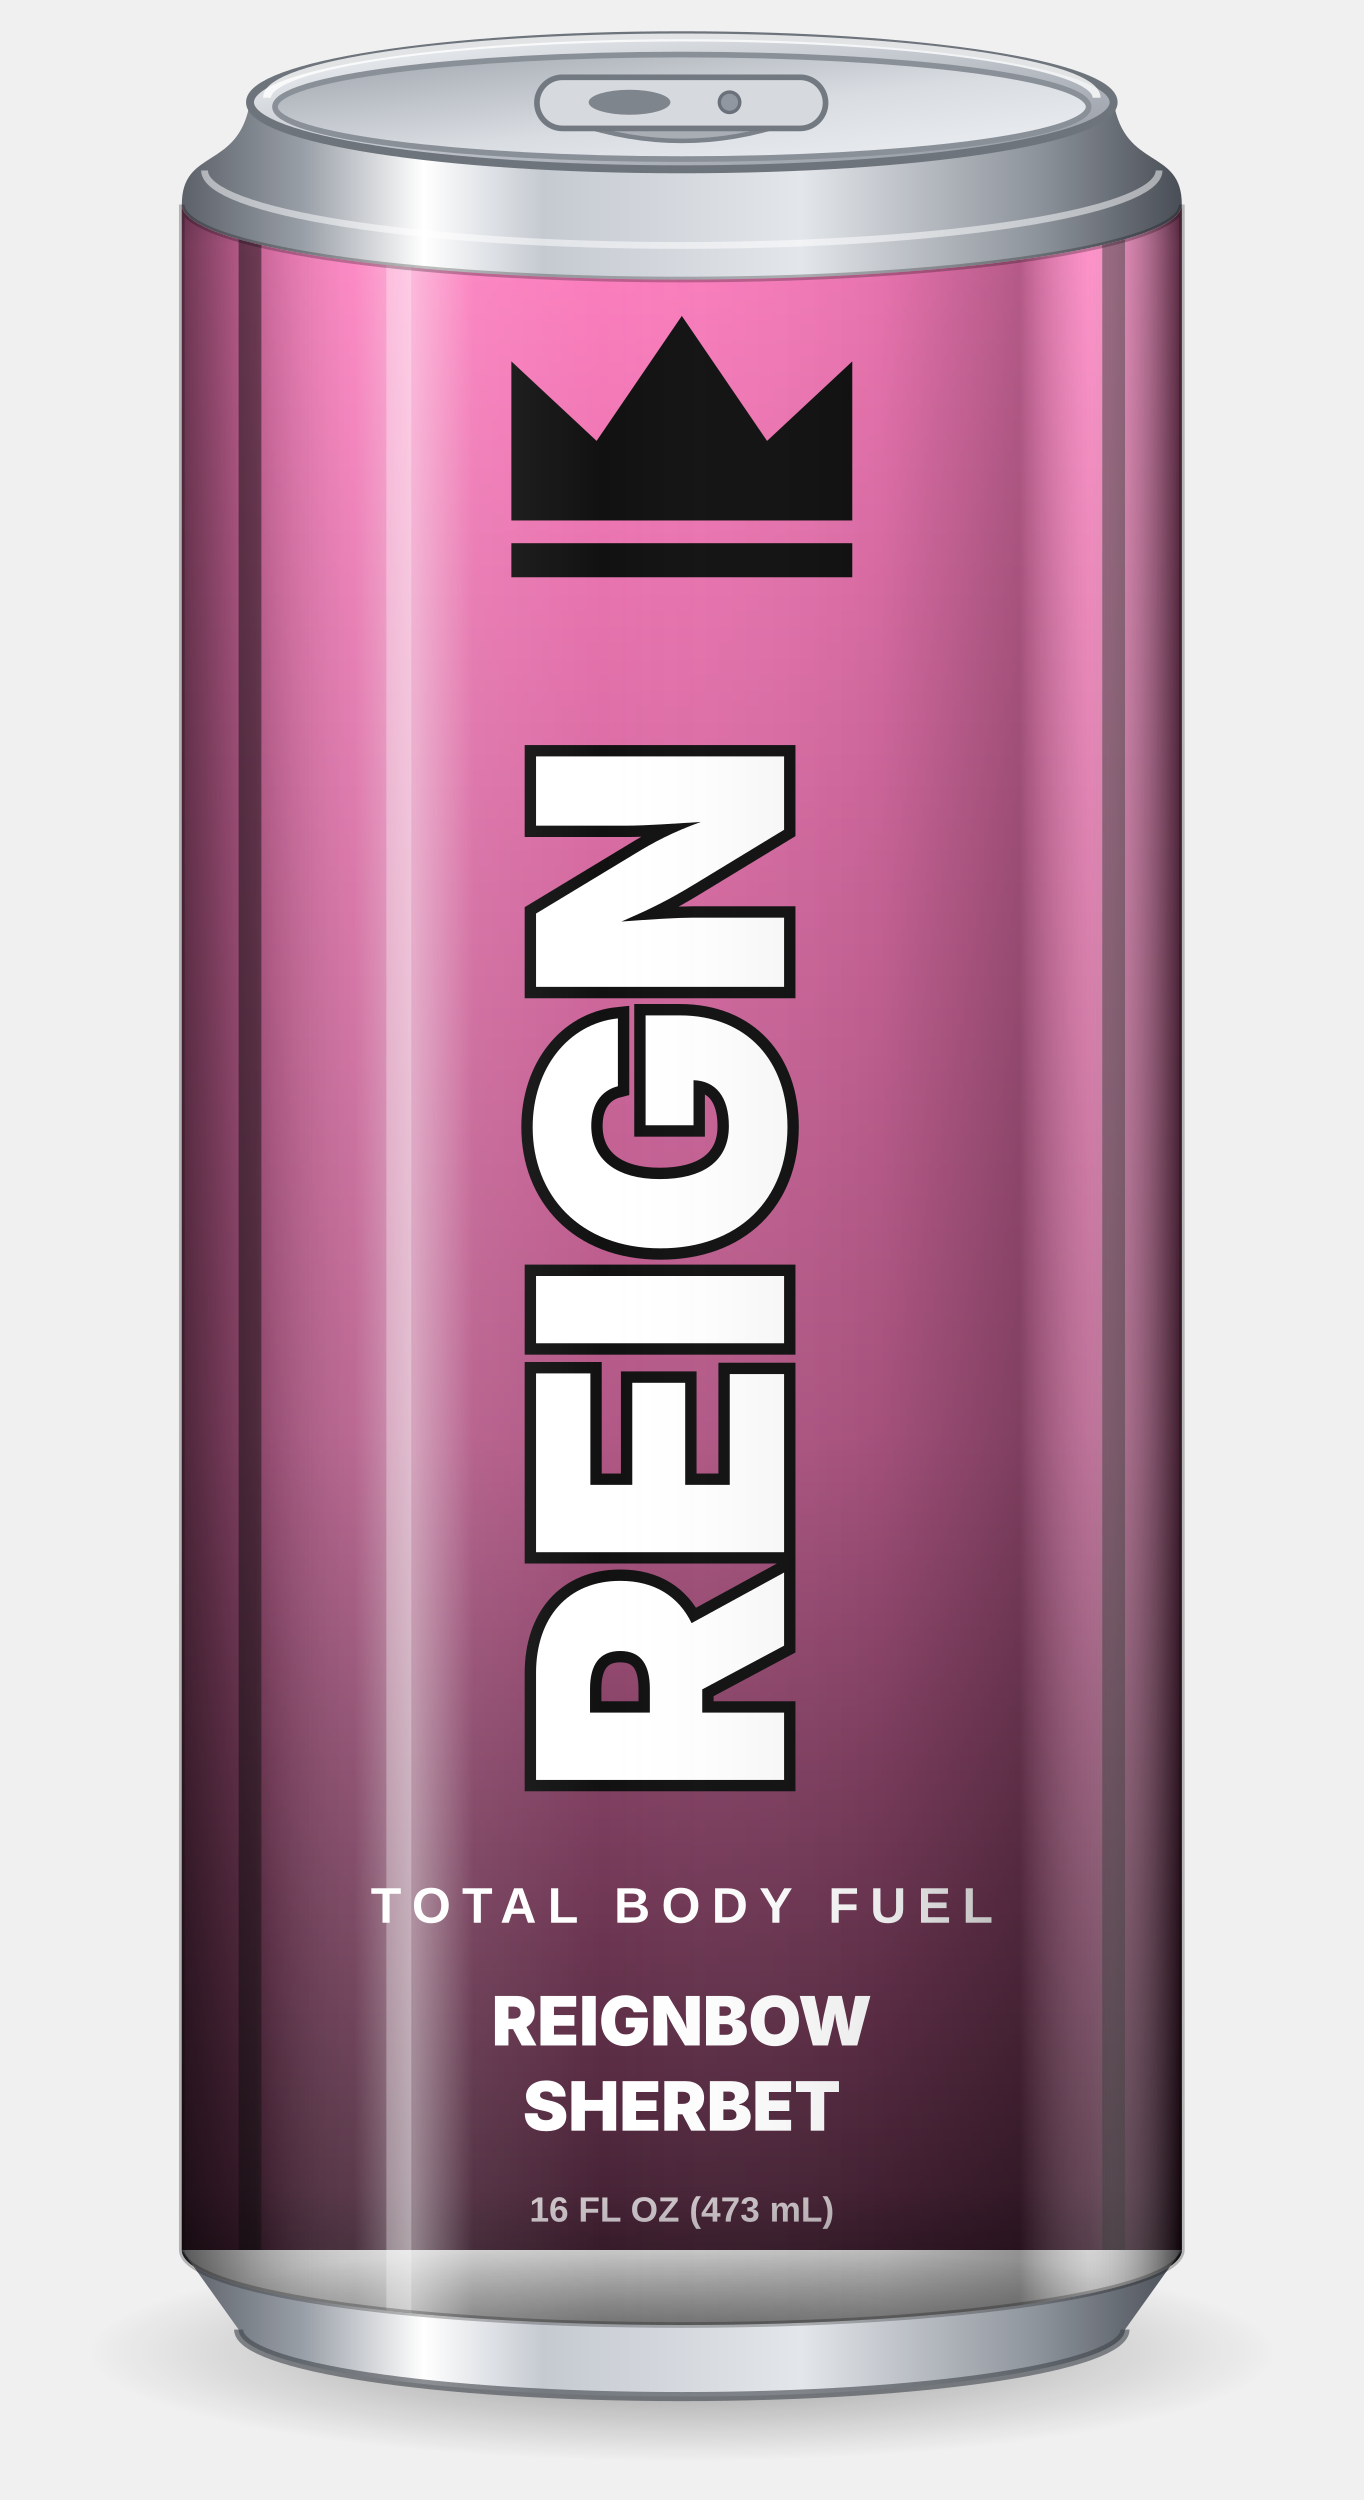
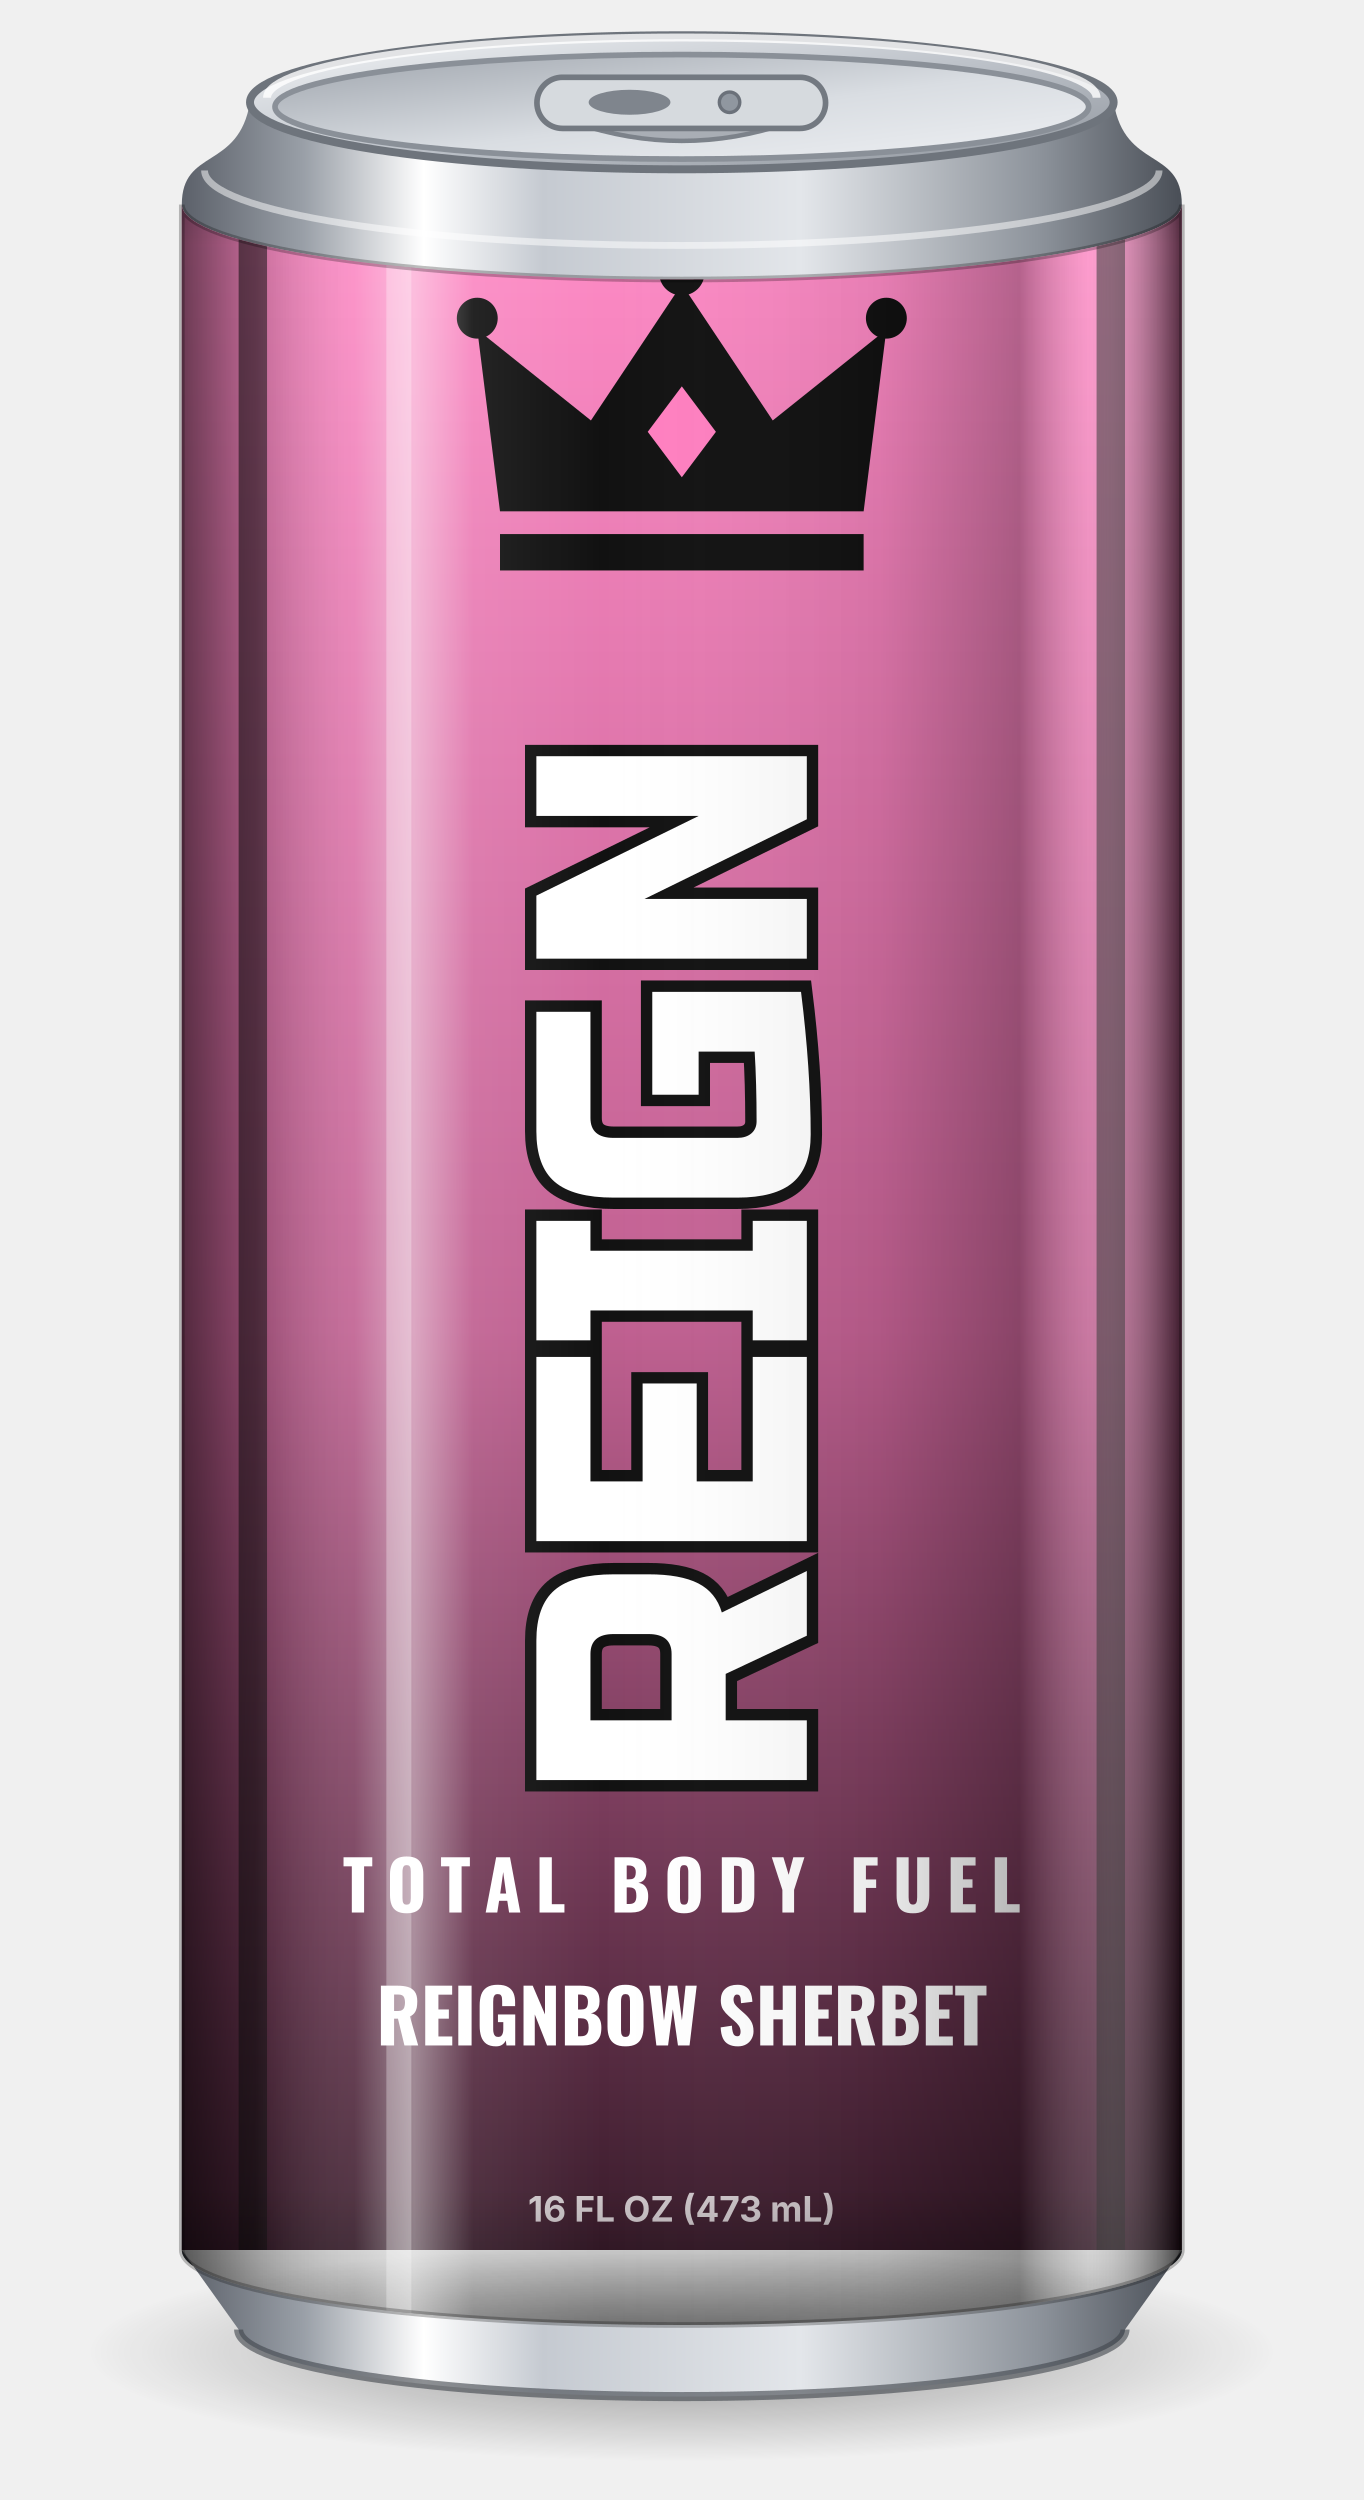
<svg xmlns="http://www.w3.org/2000/svg" viewBox="0 0 120 220" width="120" height="220" role="img" aria-label="Reign Reignbow Sherbet can, Second Wind art">
  <defs>
    <linearGradient id="shade-reign-reignbow-sherbet" x1="0" x2="1">
      <stop offset="0" stop-color="#000" stop-opacity="0.55" />
      <stop offset="0.07" stop-color="#000" stop-opacity="0.22" />
      <stop offset="0.17" stop-color="#fff" stop-opacity="0.10" />
      <stop offset="0.23" stop-color="#fff" stop-opacity="0.45" />
      <stop offset="0.29" stop-color="#fff" stop-opacity="0.08" />
      <stop offset="0.42" stop-color="#fff" stop-opacity="0" />
      <stop offset="0.70" stop-color="#000" stop-opacity="0.08" />
      <stop offset="0.84" stop-color="#000" stop-opacity="0.28" />
      <stop offset="0.91" stop-color="#fff" stop-opacity="0.16" />
      <stop offset="1" stop-color="#000" stop-opacity="0.62" />
    </linearGradient>
    <linearGradient id="vshade-reign-reignbow-sherbet" x1="0" y1="0" x2="0" y2="1">
      <stop offset="0" stop-color="#000" stop-opacity="0.28" />
      <stop offset="0.05" stop-color="#000" stop-opacity="0" />
      <stop offset="0.94" stop-color="#000" stop-opacity="0" />
      <stop offset="1" stop-color="#000" stop-opacity="0.32" />
    </linearGradient>
    <linearGradient id="metal-reign-reignbow-sherbet" x1="0" x2="1">
      <stop offset="0" stop-color="#5d626b" />
      <stop offset="0.12" stop-color="#9aa0a8" />
      <stop offset="0.24" stop-color="#ffffff" />
      <stop offset="0.36" stop-color="#c5cad1" />
      <stop offset="0.62" stop-color="#e3e6ea" />
      <stop offset="0.86" stop-color="#8d939b" />
      <stop offset="1" stop-color="#4b5058" />
    </linearGradient>
    <linearGradient id="lid-reign-reignbow-sherbet" x1="0" y1="0" x2="1" y2="1">
      <stop offset="0" stop-color="#f4f6f8" />
      <stop offset="0.5" stop-color="#bfc4cb" />
      <stop offset="1" stop-color="#8e949c" />
    </linearGradient>
    <linearGradient id="well-reign-reignbow-sherbet" x1="0" y1="0" x2="1" y2="1">
      <stop offset="0" stop-color="#9ea4ac" />
      <stop offset="0.55" stop-color="#d9dde2" />
      <stop offset="1" stop-color="#eef0f3" />
    </linearGradient>
    <radialGradient id="floor-reign-reignbow-sherbet">
      <stop offset="0" stop-color="#000" stop-opacity="0.4" />
      <stop offset="1" stop-color="#000" stop-opacity="0" />
    </radialGradient>
    <clipPath id="body-reign-reignbow-sherbet">
      <path d="M16 18 A44.0 6.6 0 0 0 104 18 L104 198 A44.0 6.6 0 0 1 16 198 Z" />
    </clipPath>
  </defs>
  <ellipse cx="60.0" cy="207" rx="52.0" ry="9.6" fill="url(#floor-reign-reignbow-sherbet)" />
  <path d="M16 198 A44.0 6.6 0 0 0 104 198 L99 205 A39.0 5.9 0 0 1 21 205 Z" fill="url(#metal-reign-reignbow-sherbet)" />
  <path d="M21 205 A39.0 5.9 0 0 0 99 205" stroke="#3f444b" stroke-width="0.8" fill="none" opacity="0.6" />
  <path d="M16 18 C16 13,21 15,22 9 L98 9 C99 15,104 13,104 18 A44.0 6.6 0 0 1 16 18 Z" fill="url(#metal-reign-reignbow-sherbet)" />
  <path d="M18 15 A42.0 6.6 0 0 0 102 15" stroke="#fff" stroke-width="0.6" fill="none" opacity="0.5" />
  <g clip-path="url(#body-reign-reignbow-sherbet)">
    <linearGradient id="re-reignbow-sherbet" x1="0" y1="0" x2="0" y2="1">
-       <stop offset="0" stop-color="#ff7fc0" />
-       <stop offset="0.6" stop-color="#b25886" />
-       <stop offset="1" stop-color="#3f1f30" />
+       <stop offset="0" stop-color="#ff8bc6" />
+       <stop offset="0.55" stop-color="#bf5f90" />
+       <stop offset="1" stop-color="#381b2a" />
    </linearGradient>
    <rect x="16" y="18" width="88" height="180" fill="url(#re-reignbow-sherbet)" />
-     <rect x="21" y="18" width="2" height="180" fill="#111" opacity="0.5" />
-     <rect x="97" y="18" width="2" height="180" fill="#111" opacity="0.5" />
-     <path d="M45.0 45.8 L45.0 31.8 L52.5 38.8 L60.0 27.8 L67.5 38.8 L75.0 31.8 L75.0 45.8 Z" fill="#111" />
-     <rect x="45.0" y="47.8" width="30" height="3" fill="#111" />
-     <g transform="translate(69.0 111.6) rotate(-90)">
-       <text x="0.0" y="0.0" font-family="'Arial Black','Inter Black','Helvetica Neue',Arial,sans-serif" font-size="30" font-weight="900" text-anchor="middle" fill="#fff" textLength="90.0" lengthAdjust="spacingAndGlyphs" stroke="#111" stroke-width="2" paint-order="stroke">REIGN</text>
+     <rect x="21" y="18" width="2.5" height="180" fill="#111" opacity="0.55" />
+     <rect x="96.5" y="18" width="2.5" height="180" fill="#111" opacity="0.55" />
+     <path d="M44.0 45.0 L42.0 29.0 L52.0 37.0 L60.0 25.0 L68.0 37.0 L78.0 29.0 L76.0 45.0 Z" fill="#111" />
+     <circle cx="60.0" cy="24.0" r="2" fill="#111" />
+     <circle cx="42.0" cy="28.0" r="1.8" fill="#111" />
+     <circle cx="78.0" cy="28.0" r="1.8" fill="#111" />
+     <rect x="44.0" y="47.0" width="32" height="3.2" fill="#111" />
+     <path d="M60.0 34.0 l3 4 -3 4 -3 -4 z" fill="#ff7fc0" />
+     <g transform="translate(71.0 111.6) rotate(-90)">
+       <path transform="translate(-46.80 0.00) scale(0.859 1)" d="M2.04 -23.8H16.32Q19.89 -23.8 21.51 -22.19Q23.12 -20.57 23.12 -17V-13.94Q23.12 -11.12 22.19 -9.55Q21.25 -7.99 19.21 -7.48L23.46 0H16.83L12.92 -7.14H8.16V0H2.04ZM17 -17Q17 -19.04 14.96 -19.04H8.16V-11.9H14.96Q17 -11.9 17 -13.94ZM45.39 0H26.52V-23.8H45.39V-19.04H32.64V-14.45H42.67V-9.69H32.64V-4.76H45.39ZM59.33 0H47.09V-4.76H50.15V-19.04H47.09V-23.8H59.33V-19.04H56.27V-4.76H59.33ZM82.79 -0.51Q74.83 0.34 68.17 0.34Q64.84 0.34 63.27 -1.22Q61.71 -2.79 61.71 -6.12V-17Q61.71 -20.57 63.33 -22.19Q64.94 -23.8 68.51 -23.8H80.75V-19.04H69.87Q67.83 -19.04 67.83 -17V-6.12Q67.83 -5.34 68.29 -4.88Q68.75 -4.42 69.53 -4.42Q73.44 -4.42 76.67 -4.59V-9.52H72.25V-13.6H82.79ZM106.93 0H100.47L92.31 -14.28V0H86.19V-23.8H92.65L100.81 -9.52V-23.8H106.93Z" fill="#fff" stroke="#111" vector-effect="non-scaling-stroke" stroke-width="2" paint-order="stroke" />
    </g>
-     <text x="60.0" y="169.2" font-family="'Helvetica Neue',Arial,Inter,sans-serif" font-size="4.4" font-weight="800" text-anchor="middle" fill="#fff" letter-spacing="1">TOTAL BODY FUEL</text>
-     <text x="60.0" y="180.0" font-family="'Arial Black','Inter Black','Helvetica Neue',Arial,sans-serif" font-size="6" font-weight="900" text-anchor="middle" fill="#fff">REIGNBOW</text>
-     <text x="60.0" y="187.5" font-family="'Arial Black','Inter Black','Helvetica Neue',Arial,sans-serif" font-size="6" font-weight="900" text-anchor="middle" fill="#fff">SHERBET</text>
-     <text x="60.0" y="195.5" font-family="'Helvetica Neue',Arial,Inter,sans-serif" font-size="3.1" font-weight="700" text-anchor="middle" fill="#ffffff" opacity="0.75">16 FL OZ (473 mL)</text>
+     <path transform="translate(30.16 168.30) scale(1 1)" d="M0.8 0V-4.06H0.07V-4.86H2.6V-4.06H1.88V0ZM5.62 0.07Q5.08 0.07 4.76 -0.12Q4.44 -0.31 4.3 -0.67Q4.16 -1.03 4.16 -1.53V-3.34Q4.16 -3.84 4.3 -4.19Q4.44 -4.55 4.76 -4.74Q5.08 -4.93 5.62 -4.93Q6.17 -4.93 6.5 -4.74Q6.82 -4.55 6.95 -4.19Q7.09 -3.84 7.09 -3.34V-1.53Q7.09 -1.03 6.95 -0.67Q6.82 -0.31 6.5 -0.12Q6.17 0.07 5.62 0.07ZM5.62 -0.69Q5.79 -0.69 5.87 -0.77Q5.95 -0.86 5.97 -0.99Q5.99 -1.12 5.99 -1.26V-3.6Q5.99 -3.74 5.97 -3.87Q5.95 -4 5.87 -4.09Q5.79 -4.17 5.62 -4.17Q5.47 -4.17 5.39 -4.09Q5.31 -4 5.29 -3.87Q5.26 -3.74 5.26 -3.6V-1.26Q5.26 -1.12 5.28 -0.99Q5.3 -0.86 5.38 -0.77Q5.45 -0.69 5.62 -0.69ZM9.38 0V-4.06H8.65V-4.86H11.19V-4.06H10.46V0ZM12.58 0 13.5 -4.86H14.72L15.63 0H14.64L14.48 -1.03H13.76L13.6 0ZM13.86 -1.67H14.38L14.12 -3.56ZM17.32 0V-4.86H18.4V-0.73H19.51V0ZM23.92 0V-4.86H25.18Q25.49 -4.86 25.77 -4.81Q26.05 -4.76 26.27 -4.63Q26.48 -4.49 26.61 -4.25Q26.73 -4 26.73 -3.59Q26.73 -3.29 26.64 -3.09Q26.56 -2.89 26.4 -2.77Q26.24 -2.65 26.02 -2.61Q26.3 -2.57 26.49 -2.43Q26.68 -2.28 26.78 -2.03Q26.88 -1.79 26.88 -1.44Q26.88 -1.06 26.78 -0.79Q26.68 -0.52 26.5 -0.34Q26.31 -0.17 26.04 -0.08Q25.76 0 25.41 0ZM24.99 -0.75H25.22Q25.57 -0.75 25.71 -0.93Q25.84 -1.11 25.84 -1.46Q25.84 -1.73 25.78 -1.9Q25.72 -2.06 25.58 -2.13Q25.45 -2.21 25.21 -2.21H24.99ZM24.99 -2.92H25.2Q25.45 -2.92 25.57 -2.99Q25.7 -3.07 25.74 -3.21Q25.79 -3.35 25.79 -3.56Q25.79 -3.75 25.72 -3.88Q25.65 -4.01 25.52 -4.07Q25.38 -4.14 25.18 -4.14H24.99ZM30.04 0.07Q29.49 0.07 29.17 -0.12Q28.85 -0.31 28.72 -0.67Q28.58 -1.03 28.58 -1.53V-3.34Q28.58 -3.84 28.72 -4.19Q28.85 -4.55 29.17 -4.74Q29.49 -4.93 30.04 -4.93Q30.59 -4.93 30.91 -4.74Q31.23 -4.55 31.37 -4.19Q31.51 -3.84 31.51 -3.34V-1.53Q31.51 -1.03 31.37 -0.67Q31.23 -0.31 30.91 -0.12Q30.59 0.07 30.04 0.07ZM30.04 -0.69Q30.2 -0.69 30.28 -0.77Q30.36 -0.86 30.38 -0.99Q30.41 -1.12 30.41 -1.26V-3.6Q30.41 -3.74 30.38 -3.87Q30.36 -4 30.28 -4.09Q30.2 -4.17 30.04 -4.17Q29.88 -4.17 29.8 -4.09Q29.72 -4 29.7 -3.87Q29.68 -3.74 29.68 -3.6V-1.26Q29.68 -1.12 29.7 -0.99Q29.72 -0.86 29.79 -0.77Q29.87 -0.69 30.04 -0.69ZM33.36 0V-4.86H34.59Q35.23 -4.86 35.58 -4.7Q35.93 -4.54 36.08 -4.2Q36.22 -3.86 36.22 -3.32V-1.56Q36.22 -1.01 36.08 -0.67Q35.93 -0.32 35.58 -0.16Q35.23 0 34.6 0ZM34.43 -0.74H34.6Q34.85 -0.74 34.96 -0.82Q35.06 -0.89 35.09 -1.03Q35.12 -1.18 35.12 -1.39V-3.51Q35.12 -3.73 35.09 -3.86Q35.05 -3.99 34.94 -4.05Q34.84 -4.11 34.6 -4.11H34.43ZM38.69 0V-1.99L37.76 -4.86H38.78L39.24 -3.32L39.65 -4.86H40.63L39.72 -1.99V0ZM44.97 0V-4.86H47.07V-4.13H46.04V-2.91H46.94V-2.16H46.04V0ZM50.18 0.07Q49.62 0.07 49.31 -0.11Q48.99 -0.29 48.86 -0.65Q48.74 -1 48.74 -1.51V-4.86H49.8V-1.34Q49.8 -1.19 49.82 -1.04Q49.85 -0.89 49.93 -0.8Q50.01 -0.7 50.18 -0.7Q50.35 -0.7 50.43 -0.8Q50.51 -0.89 50.53 -1.04Q50.55 -1.19 50.55 -1.34V-4.86H51.62V-1.51Q51.62 -1 51.49 -0.65Q51.36 -0.29 51.05 -0.11Q50.74 0.07 50.18 0.07ZM53.5 0V-4.86H55.69V-4.13H54.58V-2.92H55.42V-2.18H54.58V-0.73H55.7V0ZM57.38 0V-4.86H58.46V-0.73H59.57V0Z" fill="#fff" />
+     <path transform="translate(33.13 180.00) scale(1 1)" d="M0.39 0V-5.26H1.84Q2.37 -5.26 2.76 -5.15Q3.15 -5.03 3.37 -4.73Q3.59 -4.43 3.59 -3.87Q3.59 -3.55 3.54 -3.3Q3.48 -3.04 3.34 -2.86Q3.2 -2.67 2.94 -2.55L3.67 0H2.46L1.89 -2.36H1.55V0ZM1.55 -3.03H1.88Q2.13 -3.03 2.26 -3.12Q2.4 -3.2 2.45 -3.37Q2.51 -3.54 2.51 -3.77Q2.51 -4.11 2.39 -4.3Q2.26 -4.48 1.93 -4.48H1.55ZM4.29 0V-5.26H6.66V-4.47H5.45V-3.17H6.37V-2.36H5.45V-0.79H6.67V0ZM7.2 0V-5.26H8.37V0ZM10.52 0.08Q9.98 0.08 9.66 -0.15Q9.35 -0.38 9.21 -0.79Q9.08 -1.2 9.08 -1.74V-3.51Q9.08 -4.07 9.22 -4.48Q9.37 -4.89 9.71 -5.11Q10.06 -5.34 10.66 -5.34Q11.25 -5.34 11.58 -5.14Q11.91 -4.95 12.06 -4.6Q12.2 -4.26 12.2 -3.8V-3.46H11.06V-3.89Q11.06 -4.06 11.04 -4.2Q11.02 -4.34 10.94 -4.43Q10.86 -4.52 10.67 -4.52Q10.48 -4.52 10.4 -4.42Q10.32 -4.32 10.29 -4.17Q10.27 -4.02 10.27 -3.85V-1.42Q10.27 -1.24 10.31 -1.09Q10.34 -0.94 10.44 -0.84Q10.53 -0.75 10.71 -0.75Q10.89 -0.75 10.98 -0.84Q11.08 -0.94 11.12 -1.1Q11.16 -1.25 11.16 -1.43V-2.05H10.69V-2.73H12.21V0H11.44L11.38 -0.44Q11.27 -0.21 11.07 -0.07Q10.87 0.08 10.52 0.08ZM12.94 0V-5.26H13.75L14.83 -2.73V-5.26H15.79V0H15.01L13.93 -2.73V0ZM16.58 0V-5.26H17.95Q18.29 -5.26 18.59 -5.21Q18.9 -5.16 19.13 -5.01Q19.36 -4.87 19.5 -4.6Q19.63 -4.33 19.63 -3.89Q19.63 -3.57 19.54 -3.35Q19.44 -3.13 19.27 -3Q19.1 -2.87 18.86 -2.83Q19.16 -2.79 19.37 -2.63Q19.58 -2.47 19.69 -2.2Q19.79 -1.94 19.79 -1.56Q19.79 -1.15 19.69 -0.85Q19.58 -0.56 19.38 -0.37Q19.17 -0.18 18.88 -0.09Q18.58 0 18.2 0ZM17.74 -0.81H17.99Q18.38 -0.81 18.52 -1.01Q18.67 -1.2 18.67 -1.58Q18.67 -1.88 18.6 -2.05Q18.54 -2.23 18.39 -2.31Q18.24 -2.39 17.99 -2.39H17.74ZM17.74 -3.16H17.97Q18.24 -3.16 18.38 -3.24Q18.51 -3.32 18.56 -3.48Q18.61 -3.63 18.61 -3.85Q18.61 -4.06 18.53 -4.2Q18.46 -4.34 18.31 -4.41Q18.17 -4.48 17.95 -4.48H17.74ZM21.91 0.08Q21.32 0.08 20.98 -0.13Q20.63 -0.34 20.48 -0.73Q20.33 -1.12 20.33 -1.66V-3.61Q20.33 -4.16 20.48 -4.54Q20.63 -4.93 20.98 -5.13Q21.32 -5.34 21.91 -5.34Q22.51 -5.34 22.86 -5.13Q23.2 -4.93 23.35 -4.54Q23.5 -4.16 23.5 -3.61V-1.66Q23.5 -1.12 23.35 -0.73Q23.2 -0.34 22.86 -0.13Q22.51 0.08 21.91 0.08ZM21.91 -0.75Q22.09 -0.75 22.18 -0.84Q22.26 -0.93 22.29 -1.07Q22.31 -1.22 22.31 -1.36V-3.9Q22.31 -4.06 22.29 -4.2Q22.26 -4.34 22.18 -4.43Q22.09 -4.52 21.91 -4.52Q21.74 -4.52 21.66 -4.43Q21.57 -4.34 21.55 -4.2Q21.52 -4.06 21.52 -3.9V-1.36Q21.52 -1.22 21.54 -1.07Q21.57 -0.93 21.65 -0.84Q21.73 -0.75 21.91 -0.75ZM24.63 0 24 -5.26H24.99L25.3 -2.2L25.69 -5.26H26.47L26.88 -2.22L27.2 -5.26H28.18L27.55 0H26.53L26.08 -3.18L25.66 0ZM31.8 0.08Q31.31 0.08 30.98 -0.1Q30.65 -0.27 30.48 -0.64Q30.31 -1.01 30.29 -1.59L31.28 -1.74Q31.29 -1.4 31.35 -1.2Q31.4 -0.99 31.5 -0.9Q31.6 -0.81 31.75 -0.81Q31.93 -0.81 31.98 -0.93Q32.04 -1.05 32.04 -1.19Q32.04 -1.51 31.88 -1.74Q31.73 -1.96 31.46 -2.19L31 -2.59Q30.71 -2.84 30.5 -3.16Q30.3 -3.48 30.3 -3.96Q30.3 -4.63 30.69 -4.98Q31.09 -5.34 31.77 -5.34Q32.19 -5.34 32.45 -5.19Q32.71 -5.05 32.84 -4.82Q32.97 -4.59 33.02 -4.33Q33.07 -4.08 33.08 -3.84L32.08 -3.72Q32.07 -3.95 32.05 -4.12Q32.03 -4.3 31.95 -4.39Q31.88 -4.48 31.73 -4.48Q31.57 -4.48 31.5 -4.35Q31.42 -4.21 31.42 -4.08Q31.42 -3.78 31.56 -3.6Q31.7 -3.41 31.93 -3.21L32.36 -2.83Q32.71 -2.53 32.95 -2.16Q33.18 -1.79 33.18 -1.25Q33.18 -0.88 33.01 -0.58Q32.84 -0.27 32.54 -0.1Q32.23 0.08 31.8 0.08ZM33.77 0V-5.26H34.93V-3.13H35.75V-5.26H36.91V0H35.75V-2.3H34.93V0ZM37.71 0V-5.26H40.08V-4.47H38.88V-3.17H39.79V-2.36H38.88V-0.79H40.09V0ZM40.62 0V-5.26H42.07Q42.6 -5.26 42.99 -5.15Q43.38 -5.03 43.6 -4.73Q43.82 -4.43 43.82 -3.87Q43.82 -3.55 43.76 -3.3Q43.71 -3.04 43.57 -2.86Q43.43 -2.67 43.17 -2.55L43.89 0H42.69L42.11 -2.36H41.78V0ZM41.78 -3.03H42.11Q42.35 -3.03 42.49 -3.12Q42.63 -3.2 42.68 -3.37Q42.74 -3.54 42.74 -3.77Q42.74 -4.11 42.61 -4.3Q42.49 -4.48 42.16 -4.48H41.78ZM44.52 0V-5.26H45.89Q46.23 -5.26 46.53 -5.21Q46.83 -5.16 47.07 -5.01Q47.3 -4.87 47.43 -4.6Q47.57 -4.33 47.57 -3.89Q47.57 -3.57 47.47 -3.35Q47.38 -3.13 47.21 -3Q47.03 -2.87 46.79 -2.83Q47.1 -2.79 47.31 -2.63Q47.51 -2.47 47.62 -2.2Q47.73 -1.94 47.73 -1.56Q47.73 -1.15 47.62 -0.85Q47.51 -0.56 47.31 -0.37Q47.11 -0.18 46.82 -0.09Q46.52 0 46.14 0ZM45.68 -0.81H45.93Q46.31 -0.81 46.46 -1.01Q46.6 -1.2 46.6 -1.58Q46.6 -1.88 46.54 -2.05Q46.47 -2.23 46.33 -2.31Q46.18 -2.39 45.92 -2.39H45.68ZM45.68 -3.16H45.91Q46.18 -3.16 46.31 -3.24Q46.45 -3.32 46.5 -3.48Q46.55 -3.63 46.55 -3.85Q46.55 -4.06 46.47 -4.2Q46.4 -4.34 46.25 -4.41Q46.1 -4.48 45.88 -4.48H45.68ZM48.34 0V-5.26H50.71V-4.47H49.5V-3.17H50.42V-2.36H49.5V-0.79H50.72V0ZM51.72 0V-4.4H50.93V-5.26H53.68V-4.4H52.89V0Z" fill="#fff" />
+     <text x="60.0" y="195.5" font-family="inter" font-size="3.1" font-weight="700" text-anchor="middle" fill="#ffffff" opacity="0.75">16 FL OZ (473 mL)</text>
    <rect x="16" y="11.4" width="88" height="193.2" fill="url(#vshade-reign-reignbow-sherbet)" />
    <rect x="16" y="11.4" width="88" height="193.2" fill="url(#shade-reign-reignbow-sherbet)" />
    <rect x="34.0" y="11.4" width="2.2" height="193.2" fill="#fff" opacity="0.3" />
  </g>
  <path d="M16 18 A44.0 6.6 0 0 0 104 18 L104 198 A44.0 6.6 0 0 1 16 198 Z" fill="none" stroke="#000" stroke-opacity="0.25" stroke-width="0.5" />
  <ellipse cx="60.0" cy="9" rx="38.0" ry="5.9" fill="url(#lid-reign-reignbow-sherbet)" stroke="#6e747c" stroke-width="0.7" />
  <ellipse cx="60.0" cy="9.4" rx="35.8" ry="4.6" fill="url(#well-reign-reignbow-sherbet)" stroke="#8a9098" stroke-width="0.5" />
  <path d="M50.6 10.8 q9.4 3.2 18.8 0 l-2.5 -2.1 h-13.8 z" fill="#a9aeb5" stroke="#7c828a" stroke-width="0.4" />
  <path d="M49.5 6.8 h20.9 a2.2 2.2 0 0 1 0 4.5 h-20.9 a2.2 2.2 0 0 1 0 -4.5 z" fill="#d6dade" stroke="#737981" stroke-width="0.5" />
  <ellipse cx="55.4" cy="9" rx="3.6" ry="1.1" fill="#7f858d" />
  <circle cx="64.2" cy="9" r="0.9" fill="#9097a0" stroke="#6b717a" stroke-width="0.3" />
  <path d="M23.5 8.6 A36.5 5.3 0 0 1 96.5 8.6" stroke="#fff" stroke-width="0.7" fill="none" opacity="0.8" />
</svg>
